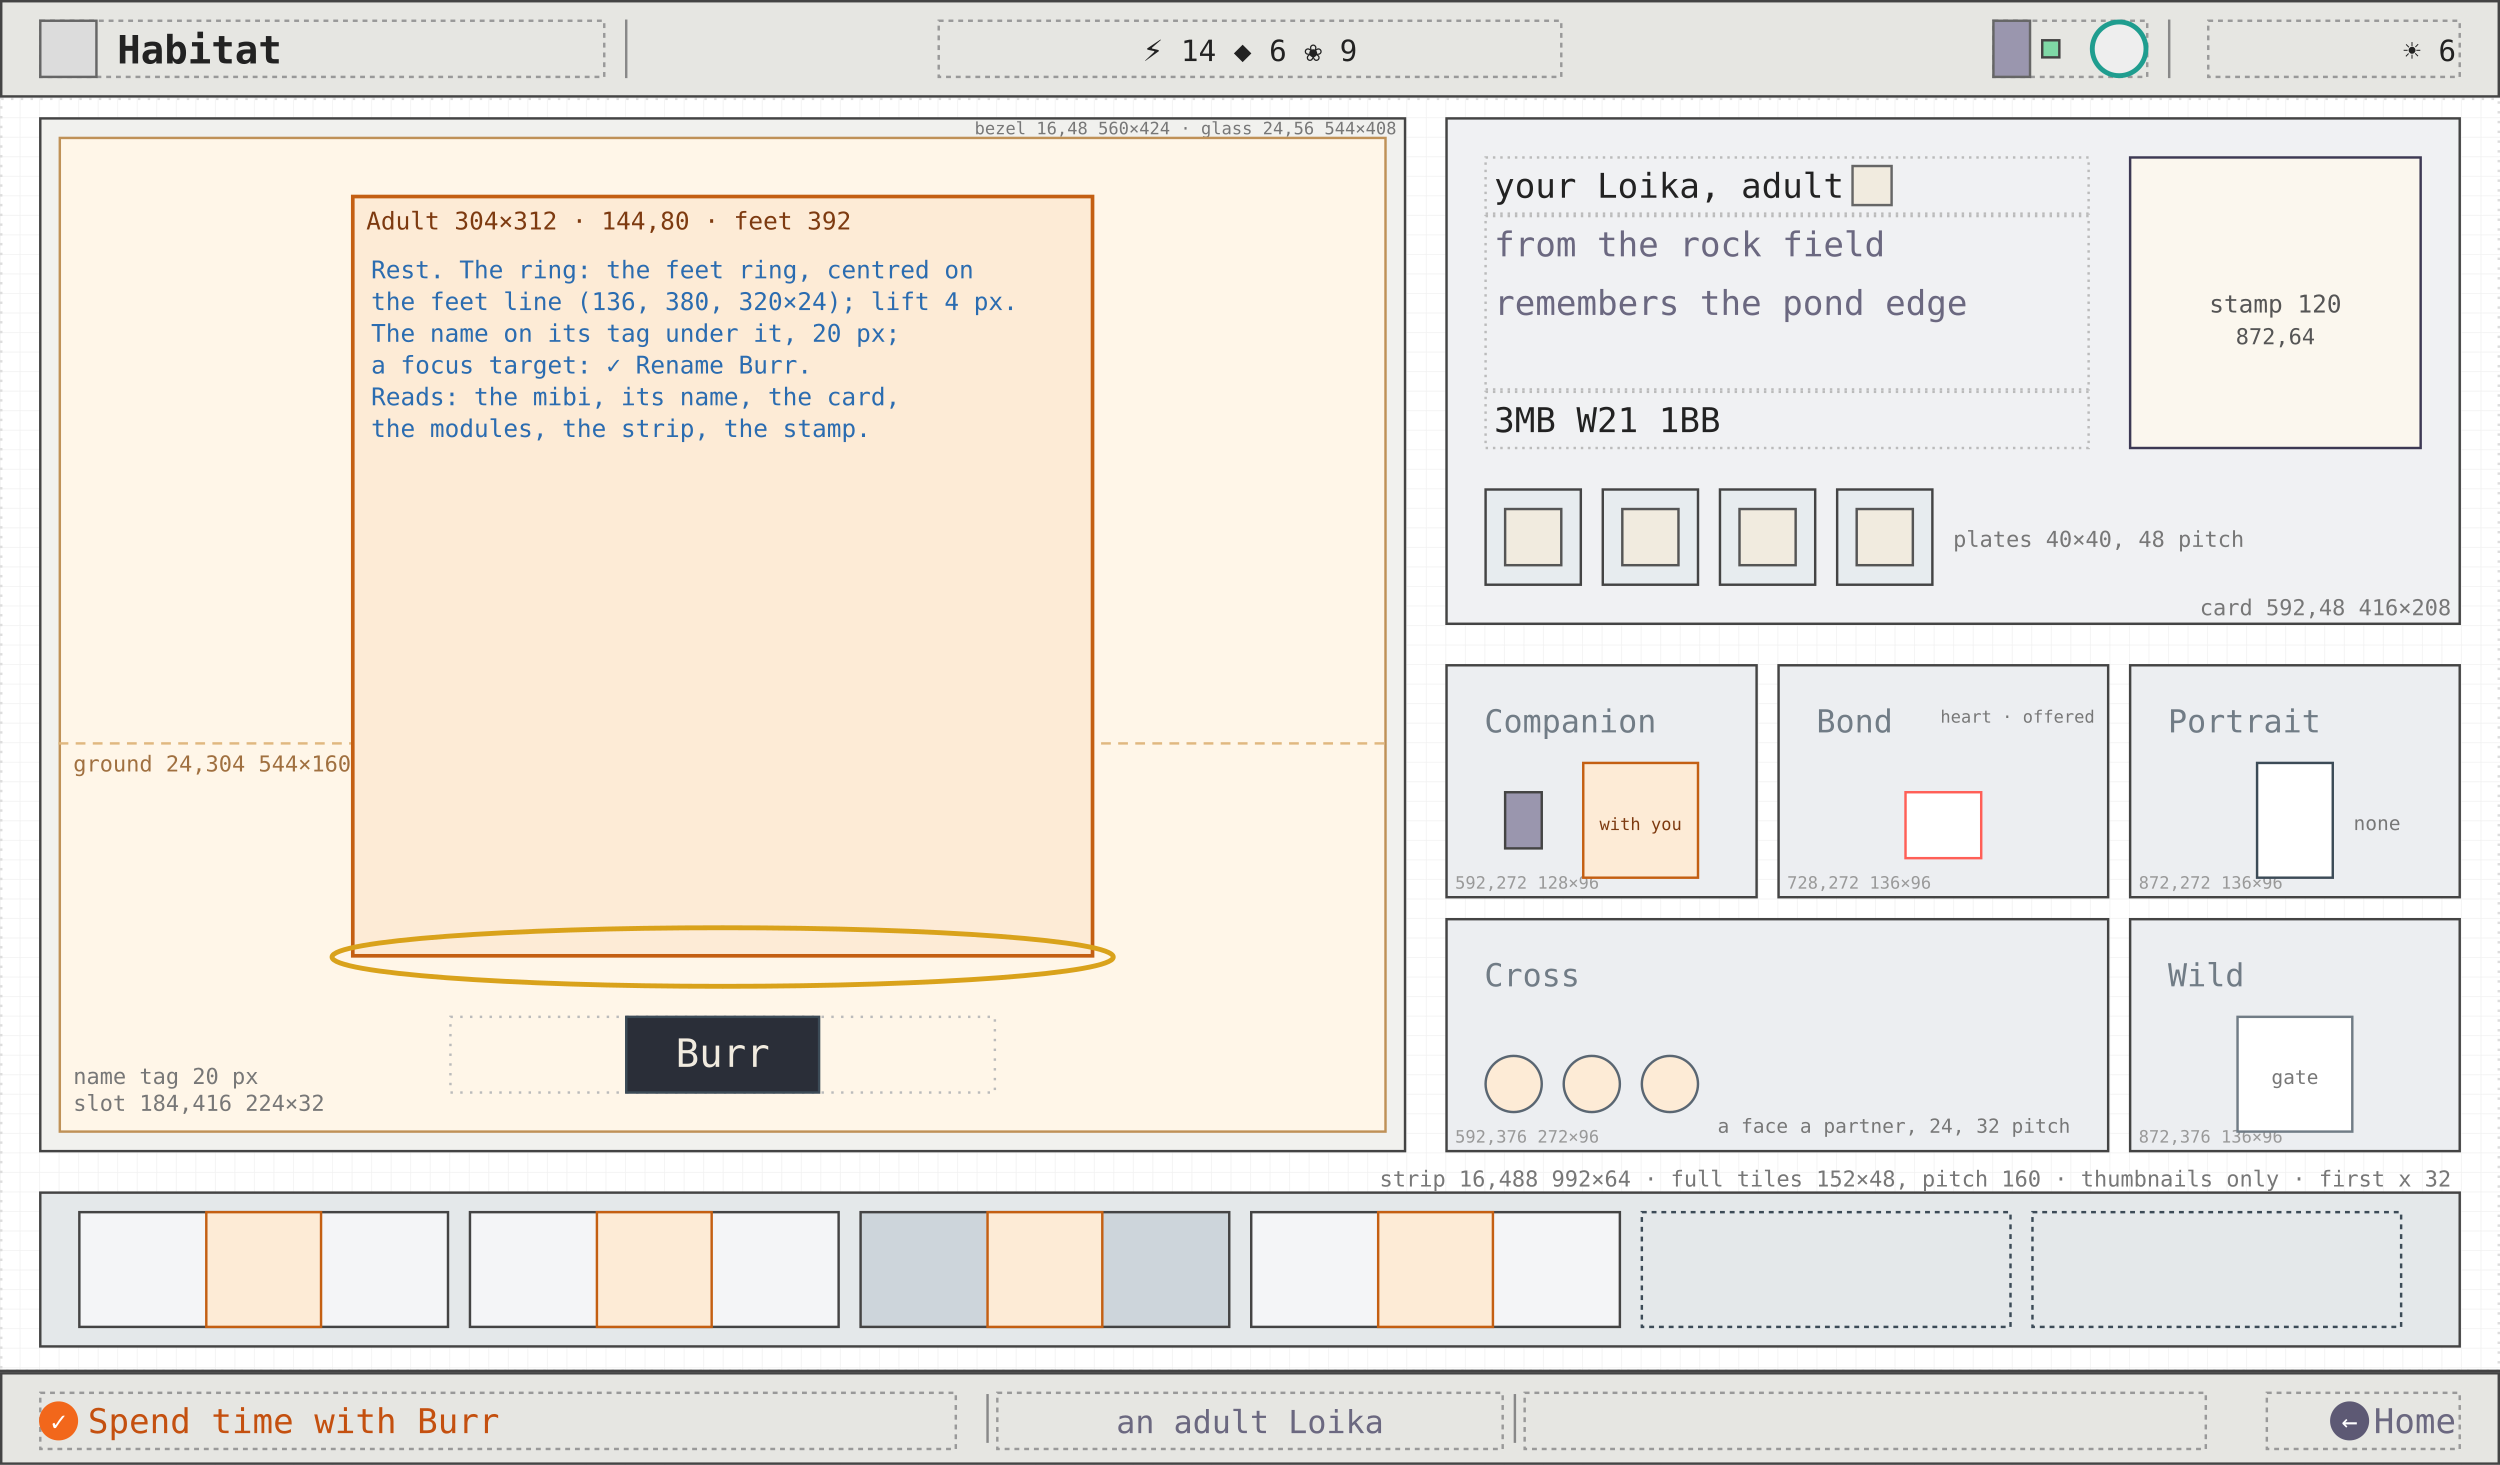
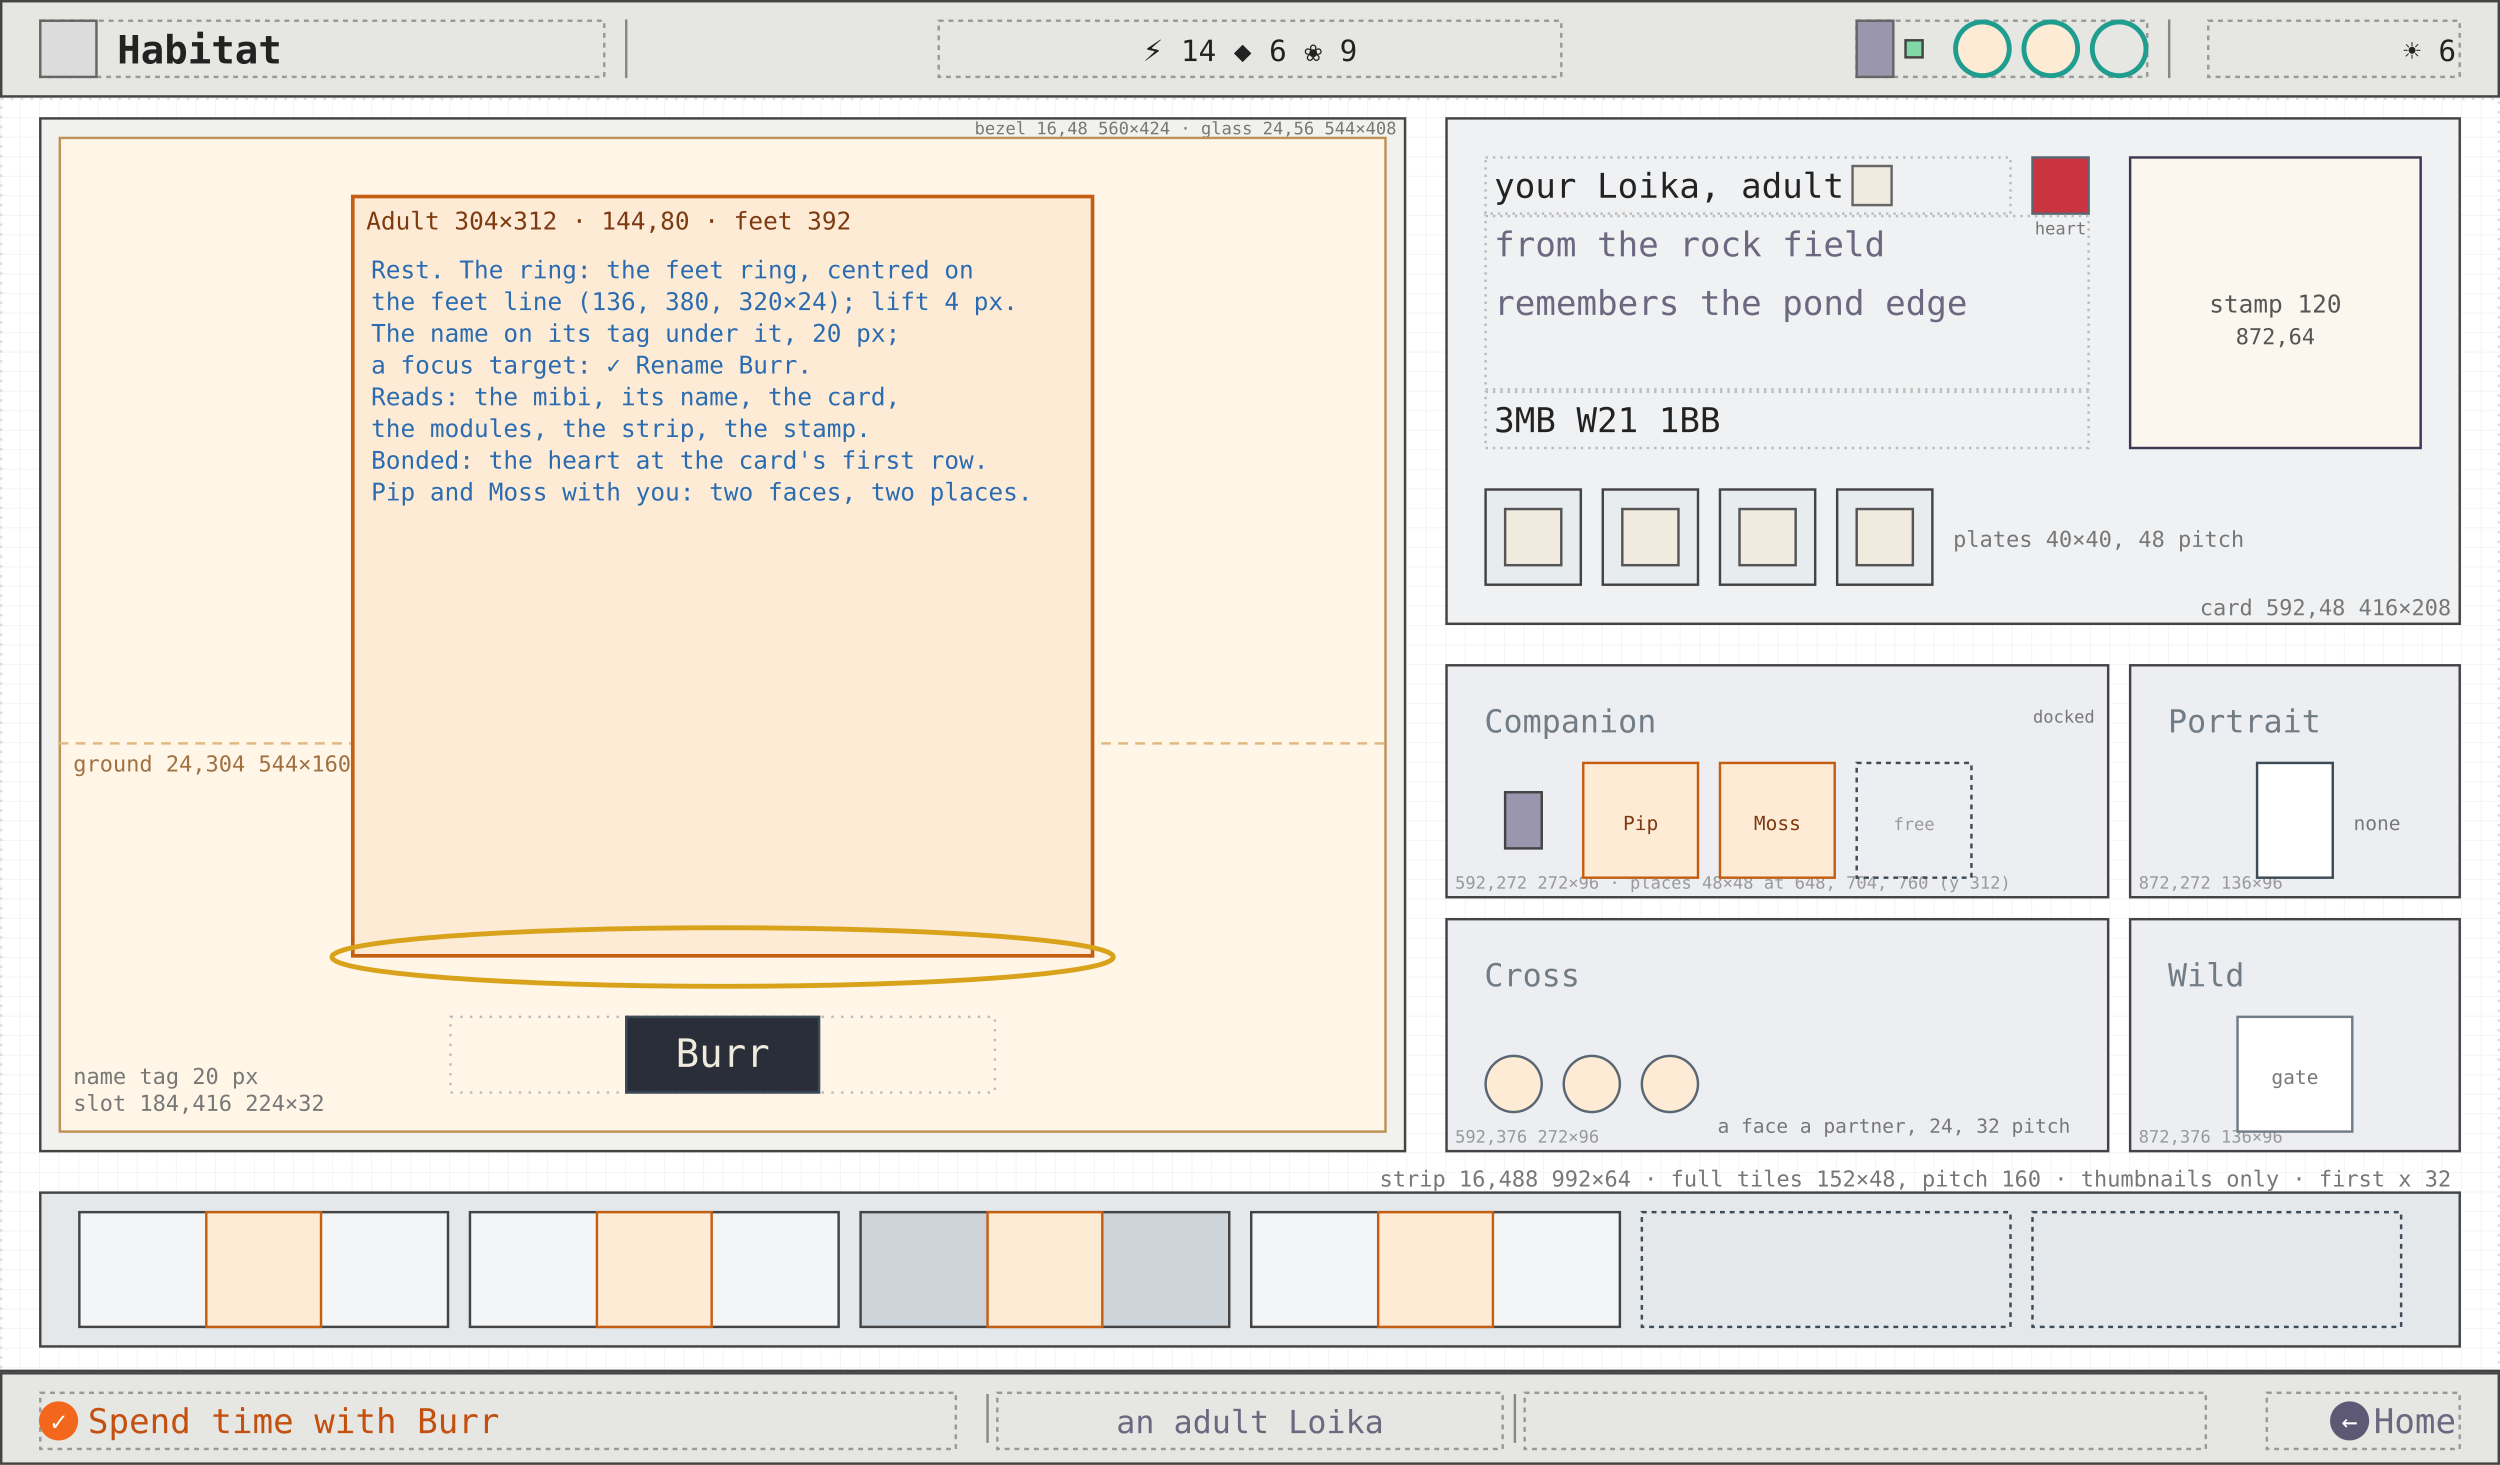
<svg xmlns="http://www.w3.org/2000/svg" viewBox="0 0 1024 600" width="1024" height="600" font-family="ui-monospace, Menlo, Consolas, monospace">
  <defs>
    <pattern id="g8" width="8" height="8" patternUnits="userSpaceOnUse">
      <path d="M8 0H0V8" fill="none" stroke="#efefef" stroke-width="0.5" />
    </pattern>
  </defs>
  <rect width="1024" height="600" fill="#ffffff" />
  <rect width="1024" height="600" fill="url(#g8)" />
  <rect x="0.5" y="40.5" width="1023" height="521" fill="none" stroke="#ddd" stroke-width="1" stroke-dasharray="1 3" />
  <rect x="16.5" y="48.5" width="559" height="423" fill="#f1f1ee" stroke="#444" stroke-width="1" />
  <text x="572" y="55" font-size="7" fill="#777" text-anchor="end">bezel 16,48 560×424 · glass 24,56 544×408</text>
  <rect x="24.5" y="56.5" width="543" height="407" fill="#fff6e8" stroke="#bf9157" stroke-width="1" />
  <line x1="24" y1="304.5" x2="568" y2="304.5" stroke="#e0b880" stroke-dasharray="4 3" />
  <text x="30" y="316" font-size="9" fill="#a07040">ground 24,304 544×160 (warm field)</text>
  <rect x="144.5" y="80.5" width="303" height="311" fill="#fdebd6" stroke="#c45f12" stroke-width="1.5" />
  <text x="150" y="94" font-size="10" fill="#7d3a10">Adult 304×312 · 144,80 · feet 392</text>
  <text x="152" y="114" font-size="10" fill="#2b6cb0">Rest. The ring: the feet ring, centred on</text>
  <text x="152" y="127" font-size="10" fill="#2b6cb0">the feet line (136, 380, 320×24); lift 4 px.</text>
  <text x="152" y="140" font-size="10" fill="#2b6cb0">The name on its tag under it, 20 px;</text>
  <text x="152" y="153" font-size="10" fill="#2b6cb0">a focus target: ✓ Rename Burr.</text>
  <text x="152" y="166" font-size="10" fill="#2b6cb0">Reads: the mibi, its name, the card,</text>
  <text x="152" y="179" font-size="10" fill="#2b6cb0">the modules, the strip, the stamp.</text>
+   <text x="152" y="192" font-size="10" fill="#2b6cb0">Bonded: the heart at the card's first row.</text>
+   <text x="152" y="205" font-size="10" fill="#2b6cb0">Pip and Moss with you: two faces, two places.</text>
  <ellipse cx="296" cy="392" rx="160" ry="12" fill="none" stroke="#d9a21b" stroke-width="2" />
  <rect x="184.5" y="416.5" width="223" height="31" fill="none" stroke="#bbb" stroke-width="1" stroke-dasharray="1 3" />
  <rect x="256.5" y="416.5" width="79" height="31" fill="#2a2e38" stroke="#3c4b57" />
  <text x="296" y="437" font-size="16" fill="#f1ebdf" text-anchor="middle" font-weight="500">Burr</text>
  <text x="30" y="444" font-size="9" fill="#777">name tag 20 px</text>
  <text x="30" y="455" font-size="9" fill="#777">slot 184,416 224×32</text>
  <rect x="592.5" y="48.5" width="415" height="207" fill="#f0f1f3" stroke="#444" stroke-width="1" />
-   <rect x="608.5" y="64.5" width="247" height="23" fill="none" stroke="#bbb" stroke-width="1" stroke-dasharray="1 2" />
+   <rect x="608.5" y="64.5" width="215" height="23" fill="none" stroke="#bbb" stroke-width="1" stroke-dasharray="1 2" />
  <text x="612" y="81" font-size="14" fill="#222">your Loika, adult</text>
+   <rect x="832.5" y="64.5" width="23" height="23" fill="#c93440" stroke="#5a6672" stroke-width="1" />
+   <text x="844" y="96" font-size="7" fill="#777" text-anchor="middle">heart</text>
  <rect x="758.8" y="68" width="16" height="16" fill="#f1ebdf" stroke="#666" />
  <rect x="608.5" y="88.5" width="247" height="71" fill="none" stroke="#bbb" stroke-width="1" stroke-dasharray="1 2" />
  <text x="612" y="105" font-size="14" fill="#6b6880">from the rock field</text>
  <text x="612" y="129" font-size="14" fill="#6b6880">remembers the pond edge</text>
  <rect x="608.5" y="160.5" width="247" height="23" fill="none" stroke="#bbb" stroke-width="1" stroke-dasharray="1 2" />
  <text x="612" y="177" font-size="14" fill="#222">3MB W21 1BB</text>
  <rect x="872.5" y="64.5" width="119" height="119" fill="#fbf7ee" stroke="#3d3954" stroke-width="1" />
  <text x="932" y="128" font-size="10" fill="#555" text-anchor="middle">stamp 120</text>
  <text x="932" y="141" font-size="9" fill="#555" text-anchor="middle">872,64</text>
  <text x="600" y="59" font-size="9" fill="#555" />
  <rect x="608.5" y="200.5" width="39" height="39" fill="#e7ecef" stroke="#444" stroke-width="1" />
  <rect x="616.5" y="208.5" width="23" height="23" fill="#f1ebdf" stroke="#555" />
  <rect x="656.5" y="200.5" width="39" height="39" fill="#e7ecef" stroke="#444" stroke-width="1" />
  <rect x="664.5" y="208.5" width="23" height="23" fill="#f1ebdf" stroke="#555" />
  <rect x="704.5" y="200.5" width="39" height="39" fill="#e7ecef" stroke="#444" stroke-width="1" />
  <rect x="712.5" y="208.5" width="23" height="23" fill="#f1ebdf" stroke="#555" />
  <rect x="752.5" y="200.5" width="39" height="39" fill="#e7ecef" stroke="#444" stroke-width="1" />
  <rect x="760.5" y="208.5" width="23" height="23" fill="#f1ebdf" stroke="#555" />
  <text x="800" y="224" font-size="9" fill="#777">plates 40×40, 48 pitch</text>
  <text x="1004" y="252" font-size="9" fill="#777" text-anchor="end">card 592,48 416×208</text>
-   <rect x="592.5" y="272.5" width="127" height="95" fill="#eceef1" stroke="#444" stroke-width="1" />
+   <rect x="592.5" y="272.5" width="271" height="95" fill="#eceef1" stroke="#444" stroke-width="1" />
  <text x="608" y="300" font-size="13" fill="#717c86">Companion</text>
-   <text x="596" y="364" font-size="7" fill="#999">592,272 128×96</text>
+   <text x="596" y="364" font-size="7" fill="#999">592,272 272×96 · places 48×48 at 648, 704, 760 (y 312)</text>
  <rect x="616.5" y="324.5" width="15" height="23" fill="#9a96ae" stroke="#444" stroke-width="1" />
  <rect x="648.5" y="312.5" width="47" height="47" fill="#fdebd6" stroke="#c45f12" stroke-width="1" />
-   <text x="672" y="340" font-size="7" fill="#7d3a10" text-anchor="middle">with you</text>
-   <rect x="728.5" y="272.5" width="135" height="95" fill="#eceef1" stroke="#444" stroke-width="1" />
-   <text x="744" y="300" font-size="13" fill="#717c86">Bond</text>
-   <text x="732" y="364" font-size="7" fill="#999">728,272 136×96</text>
-   <rect x="780.5" y="324.5" width="31" height="27" fill="#fff" stroke="#ff5f57" stroke-width="1" />
-   <text x="858" y="296" font-size="7" fill="#777" text-anchor="end">heart · offered</text>
+   <text x="672" y="340" font-size="8" fill="#7d3a10" text-anchor="middle">Pip</text>
+   <rect x="704.5" y="312.5" width="47" height="47" fill="#fdebd6" stroke="#c45f12" stroke-width="1" />
+   <text x="728" y="340" font-size="8" fill="#7d3a10" text-anchor="middle">Moss</text>
+   <rect x="760.5" y="312.5" width="47" height="47" fill="none" stroke="#3c4b57" stroke-width="1" stroke-dasharray="2 2" />
+   <text x="784" y="340" font-size="7" fill="#999" text-anchor="middle">free</text>
+   <text x="858" y="296" font-size="7" fill="#777" text-anchor="end">docked</text>
  <rect x="872.5" y="272.5" width="135" height="95" fill="#eceef1" stroke="#444" stroke-width="1" />
  <text x="888" y="300" font-size="13" fill="#717c86">Portrait</text>
  <text x="876" y="364" font-size="7" fill="#999">872,272 136×96</text>
  <rect x="924.5" y="312.5" width="31" height="47" fill="#fff" stroke="#3c4b57" stroke-width="1" />
  <text x="964" y="340" font-size="8" fill="#777">none</text>
  <rect x="592.5" y="376.5" width="271" height="95" fill="#eceef1" stroke="#444" stroke-width="1" />
  <text x="608" y="404" font-size="13" fill="#717c86">Cross</text>
  <text x="596" y="468" font-size="7" fill="#999">592,376 272×96</text>
  <rect x="608.5" y="432.5" width="23" height="23" fill="#fdebd6" stroke="#5a6672" stroke-width="1" rx="12" />
  <rect x="640.5" y="432.5" width="23" height="23" fill="#fdebd6" stroke="#5a6672" stroke-width="1" rx="12" />
  <rect x="672.5" y="432.5" width="23" height="23" fill="#fdebd6" stroke="#5a6672" stroke-width="1" rx="12" />
  <text x="848" y="464" font-size="8" fill="#777" text-anchor="end">a face a partner, 24, 32 pitch</text>
  <rect x="872.5" y="376.5" width="135" height="95" fill="#eceef1" stroke="#444" stroke-width="1" />
  <text x="888" y="404" font-size="13" fill="#717c86">Wild</text>
  <text x="876" y="468" font-size="7" fill="#999">872,376 136×96</text>
  <rect x="916.5" y="416.5" width="47" height="47" fill="#fff" stroke="#717c86" stroke-width="1" />
  <text x="940" y="444" font-size="8" fill="#777" text-anchor="middle">gate</text>
  <rect x="16.5" y="488.5" width="991" height="63" fill="#e4e8ea" stroke="#444" stroke-width="1" />
  <rect x="32.5" y="496.5" width="151" height="47" fill="#f4f5f7" stroke="#444" stroke-width="1" />
  <rect x="84.5" y="496.5" width="47" height="47" fill="#fdebd6" stroke="#c45f12" stroke-width="1" />
  <rect x="192.5" y="496.5" width="151" height="47" fill="#f4f5f7" stroke="#444" stroke-width="1" />
  <rect x="244.5" y="496.5" width="47" height="47" fill="#fdebd6" stroke="#c45f12" stroke-width="1" />
  <rect x="352.5" y="496.5" width="151" height="47" fill="#cdd5db" stroke="#444" stroke-width="1" />
  <rect x="404.5" y="496.5" width="47" height="47" fill="#fdebd6" stroke="#c45f12" stroke-width="1" />
  <rect x="512.5" y="496.5" width="151" height="47" fill="#f4f5f7" stroke="#444" stroke-width="1" />
  <rect x="564.5" y="496.5" width="47" height="47" fill="#fdebd6" stroke="#c45f12" stroke-width="1" />
  <rect x="672.5" y="496.5" width="151" height="47" fill="none" stroke="#3c4b57" stroke-width="1" stroke-dasharray="2 2" />
  <rect x="832.5" y="496.5" width="151" height="47" fill="none" stroke="#3c4b57" stroke-width="1" stroke-dasharray="2 2" />
  <text x="1004" y="486" font-size="9" fill="#777" text-anchor="end">strip 16,488 992×64 · full tiles 152×48, pitch 160 · thumbnails only · first x 32</text>
  <rect x="0.5" y="0.5" width="1023" height="39" fill="#e6e6e2" stroke="#444" stroke-width="1" />
  <rect x="16.5" y="8.5" width="231" height="23" fill="none" stroke="#999" stroke-width="1" stroke-dasharray="2 2" />
  <rect x="16.5" y="8.5" width="23" height="23" fill="#dcdcdc" stroke="#666" stroke-width="1" />
  <text x="48" y="26" font-size="16" fill="#222" font-weight="600">Habitat</text>
  <line x1="256.5" y1="8" x2="256.5" y2="32" stroke="#888" stroke-width="1" />
  <line x1="888.5" y1="8" x2="888.5" y2="32" stroke="#888" stroke-width="1" />
  <rect x="384.5" y="8.5" width="255" height="23" fill="none" stroke="#999" stroke-width="1" stroke-dasharray="2 2" />
  <text x="512" y="25" font-size="12" fill="#222" text-anchor="middle">⚡ 14   ◆ 6   ❀ 9</text>
-   <rect x="816.5" y="8.5" width="63" height="23" fill="none" stroke="#999" stroke-width="1" stroke-dasharray="2 2" />
-   <rect x="816.5" y="8.5" width="15" height="23" fill="#9a96ae" stroke="#666" stroke-width="1" />
-   <rect x="836.5" y="16.5" width="7" height="7" fill="#7fd8a6" stroke="#444" stroke-width="1" />
-   <circle cx="868" cy="20" r="11" fill="#eee" stroke="#1f9d8f" stroke-width="2" />
+   <rect x="760.5" y="8.5" width="119" height="23" fill="none" stroke="#999" stroke-width="1" stroke-dasharray="2 2" />
+   <rect x="760.5" y="8.5" width="15" height="23" fill="#9a96ae" stroke="#666" stroke-width="1" />
+   <rect x="780.5" y="16.5" width="7" height="7" fill="#7fd8a6" stroke="#444" stroke-width="1" />
+   <circle cx="812" cy="20" r="11" fill="#fdebd6" stroke="#1f9d8f" stroke-width="2" />
+   <circle cx="840" cy="20" r="11" fill="#fdebd6" stroke="#1f9d8f" stroke-width="2" />
+   <circle cx="868" cy="20" r="11" fill="none" stroke="#1f9d8f" stroke-width="2" />
  <rect x="904.5" y="8.5" width="103" height="23" fill="none" stroke="#999" stroke-width="1" stroke-dasharray="2 2" />
  <text x="1006" y="25" font-size="12" fill="#222" text-anchor="end">☀ 6</text>
  <line x1="0" y1="561.5" x2="1024" y2="561.5" stroke="#444" stroke-width="1" />
  <rect x="0.5" y="562.5" width="1023" height="37" fill="#e6e6e2" stroke="#444" stroke-width="1" />
  <rect x="16.5" y="570.5" width="375" height="23" fill="none" stroke="#999" stroke-width="1" stroke-dasharray="2 2" />
  <rect x="408.5" y="570.5" width="207" height="23" fill="none" stroke="#999" stroke-width="1" stroke-dasharray="2 2" />
  <rect x="624.5" y="570.5" width="279" height="23" fill="none" stroke="#999" stroke-width="1" stroke-dasharray="2 2" />
  <rect x="928.5" y="570.5" width="79" height="23" fill="none" stroke="#999" stroke-width="1" stroke-dasharray="2 2" />
  <line x1="404.5" y1="571" x2="404.5" y2="591" stroke="#888" stroke-width="1" />
  <line x1="620.5" y1="571" x2="620.5" y2="591" stroke="#888" stroke-width="1" />
  <circle cx="24" cy="582" r="8" fill="#f2671b" />
  <text x="24" y="586" font-size="11" fill="#fff" text-anchor="middle">✓</text>
  <text x="36" y="587" font-size="14" fill="#c4500f">Spend time with Burr</text>
  <text x="512" y="587" font-size="13" fill="#6b6880" text-anchor="middle">an adult Loika</text>
  <circle cx="962.4" cy="582" r="8" fill="#5d5974" />
  <text x="962.4" y="586" font-size="11" fill="#fff" text-anchor="middle">←</text>
  <text x="1006" y="587" font-size="14" fill="#6b6880" text-anchor="end">Home</text>
</svg>
